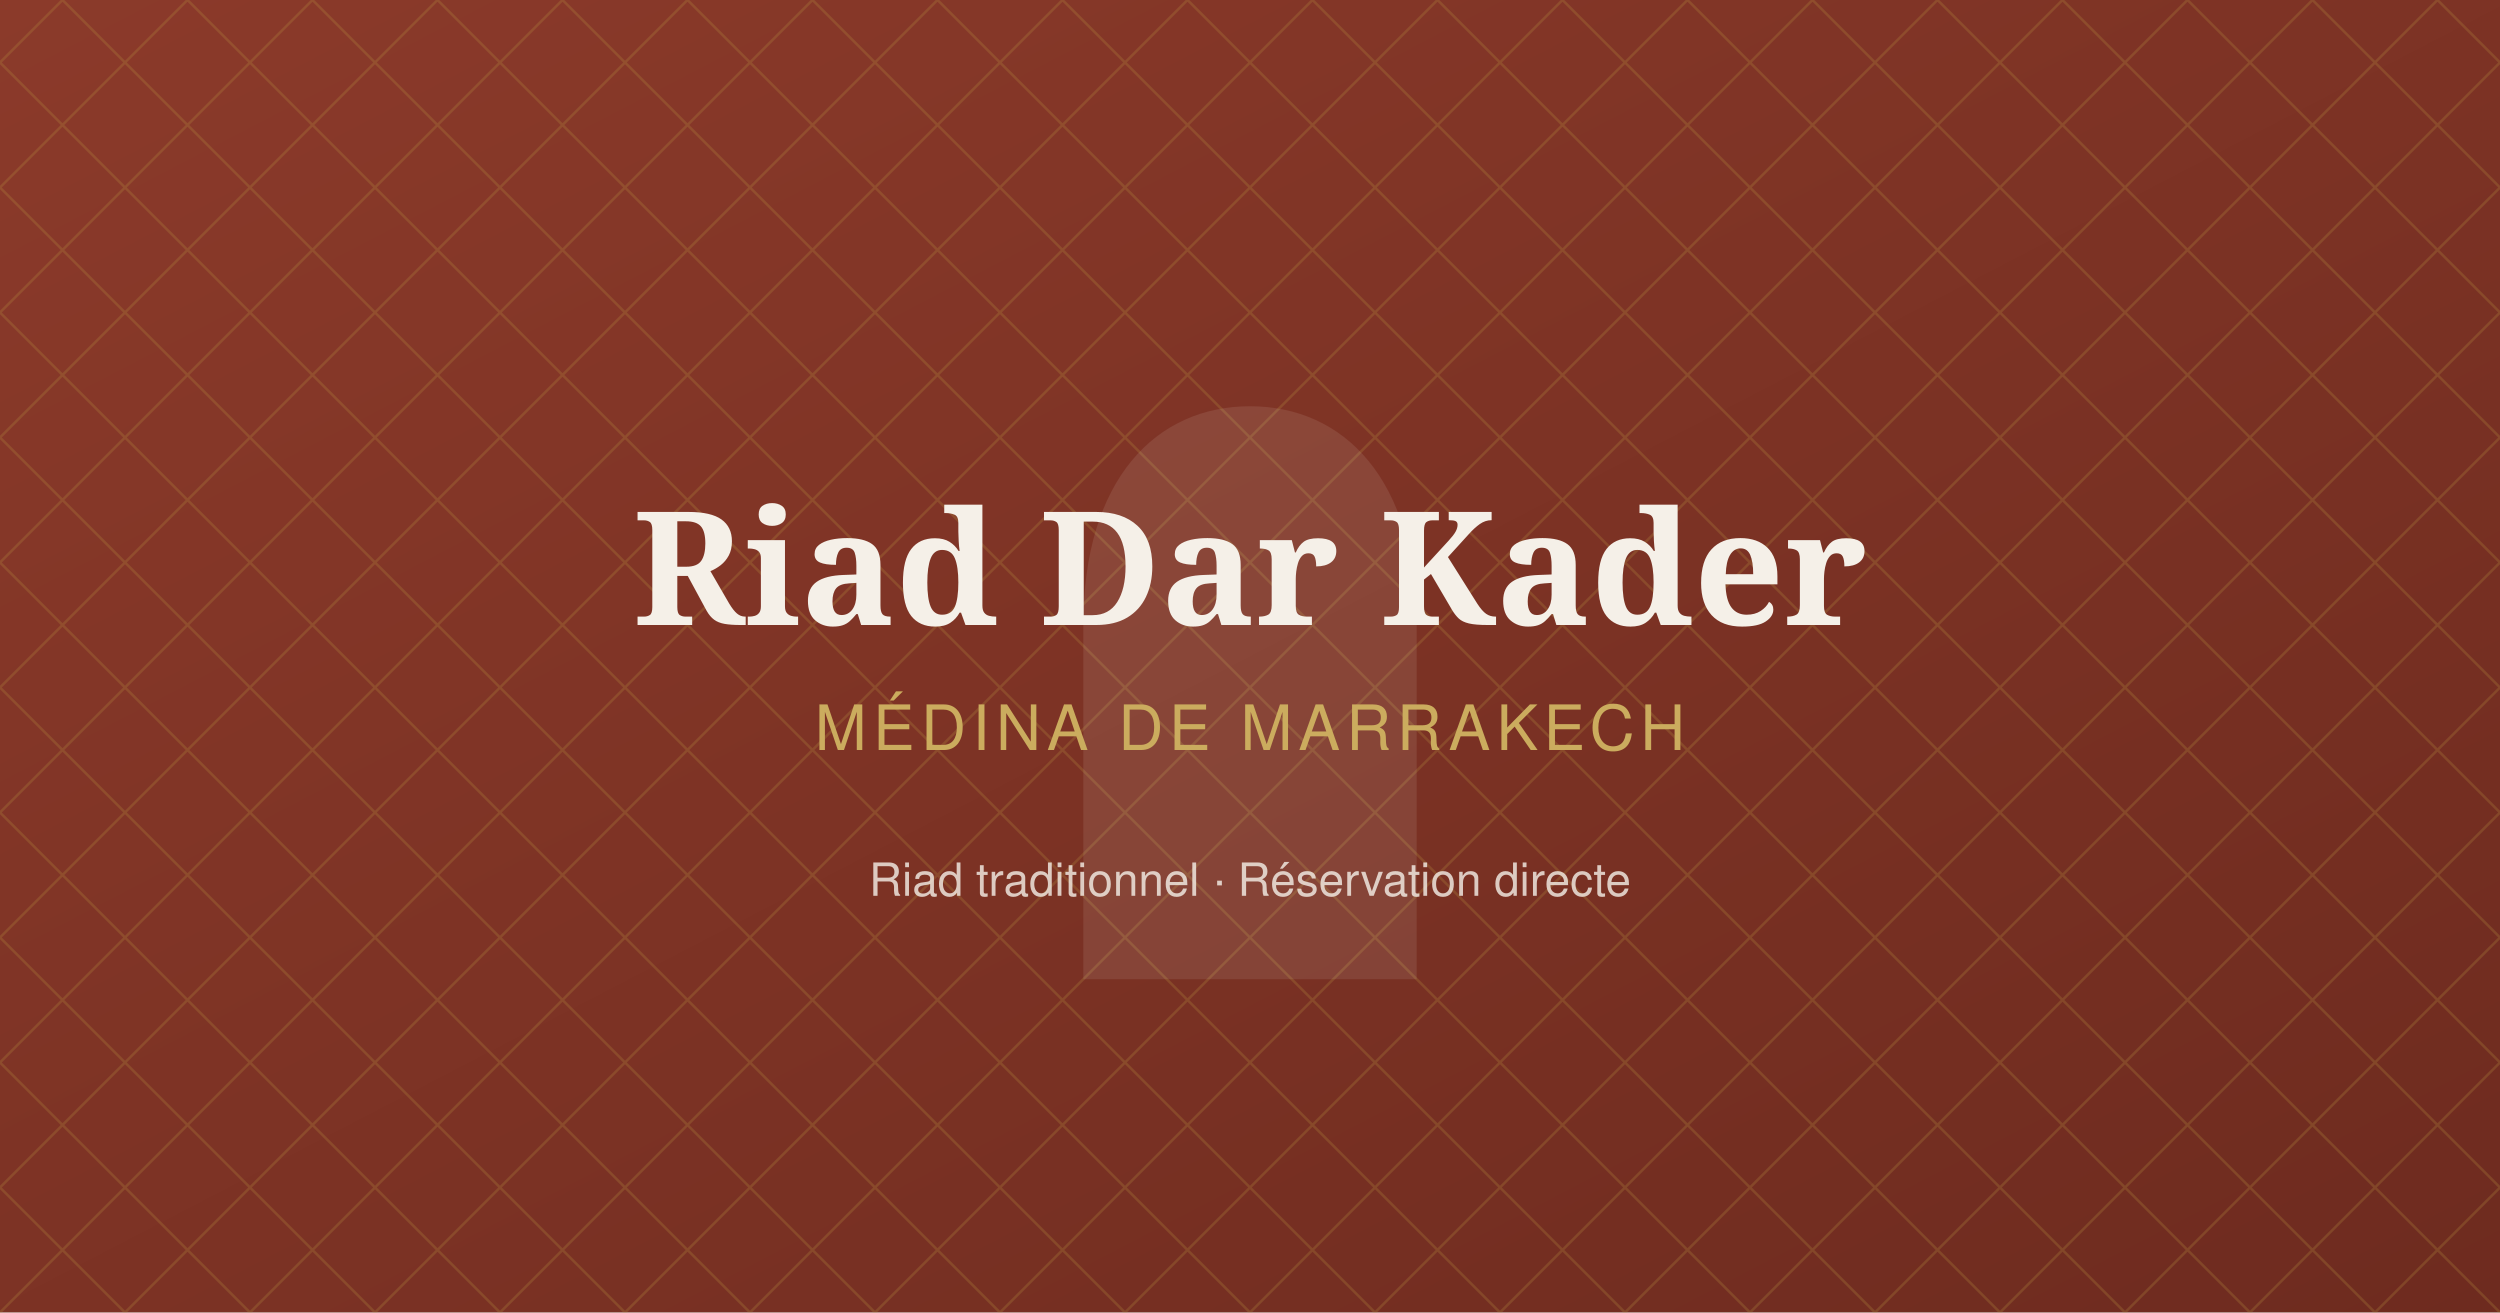
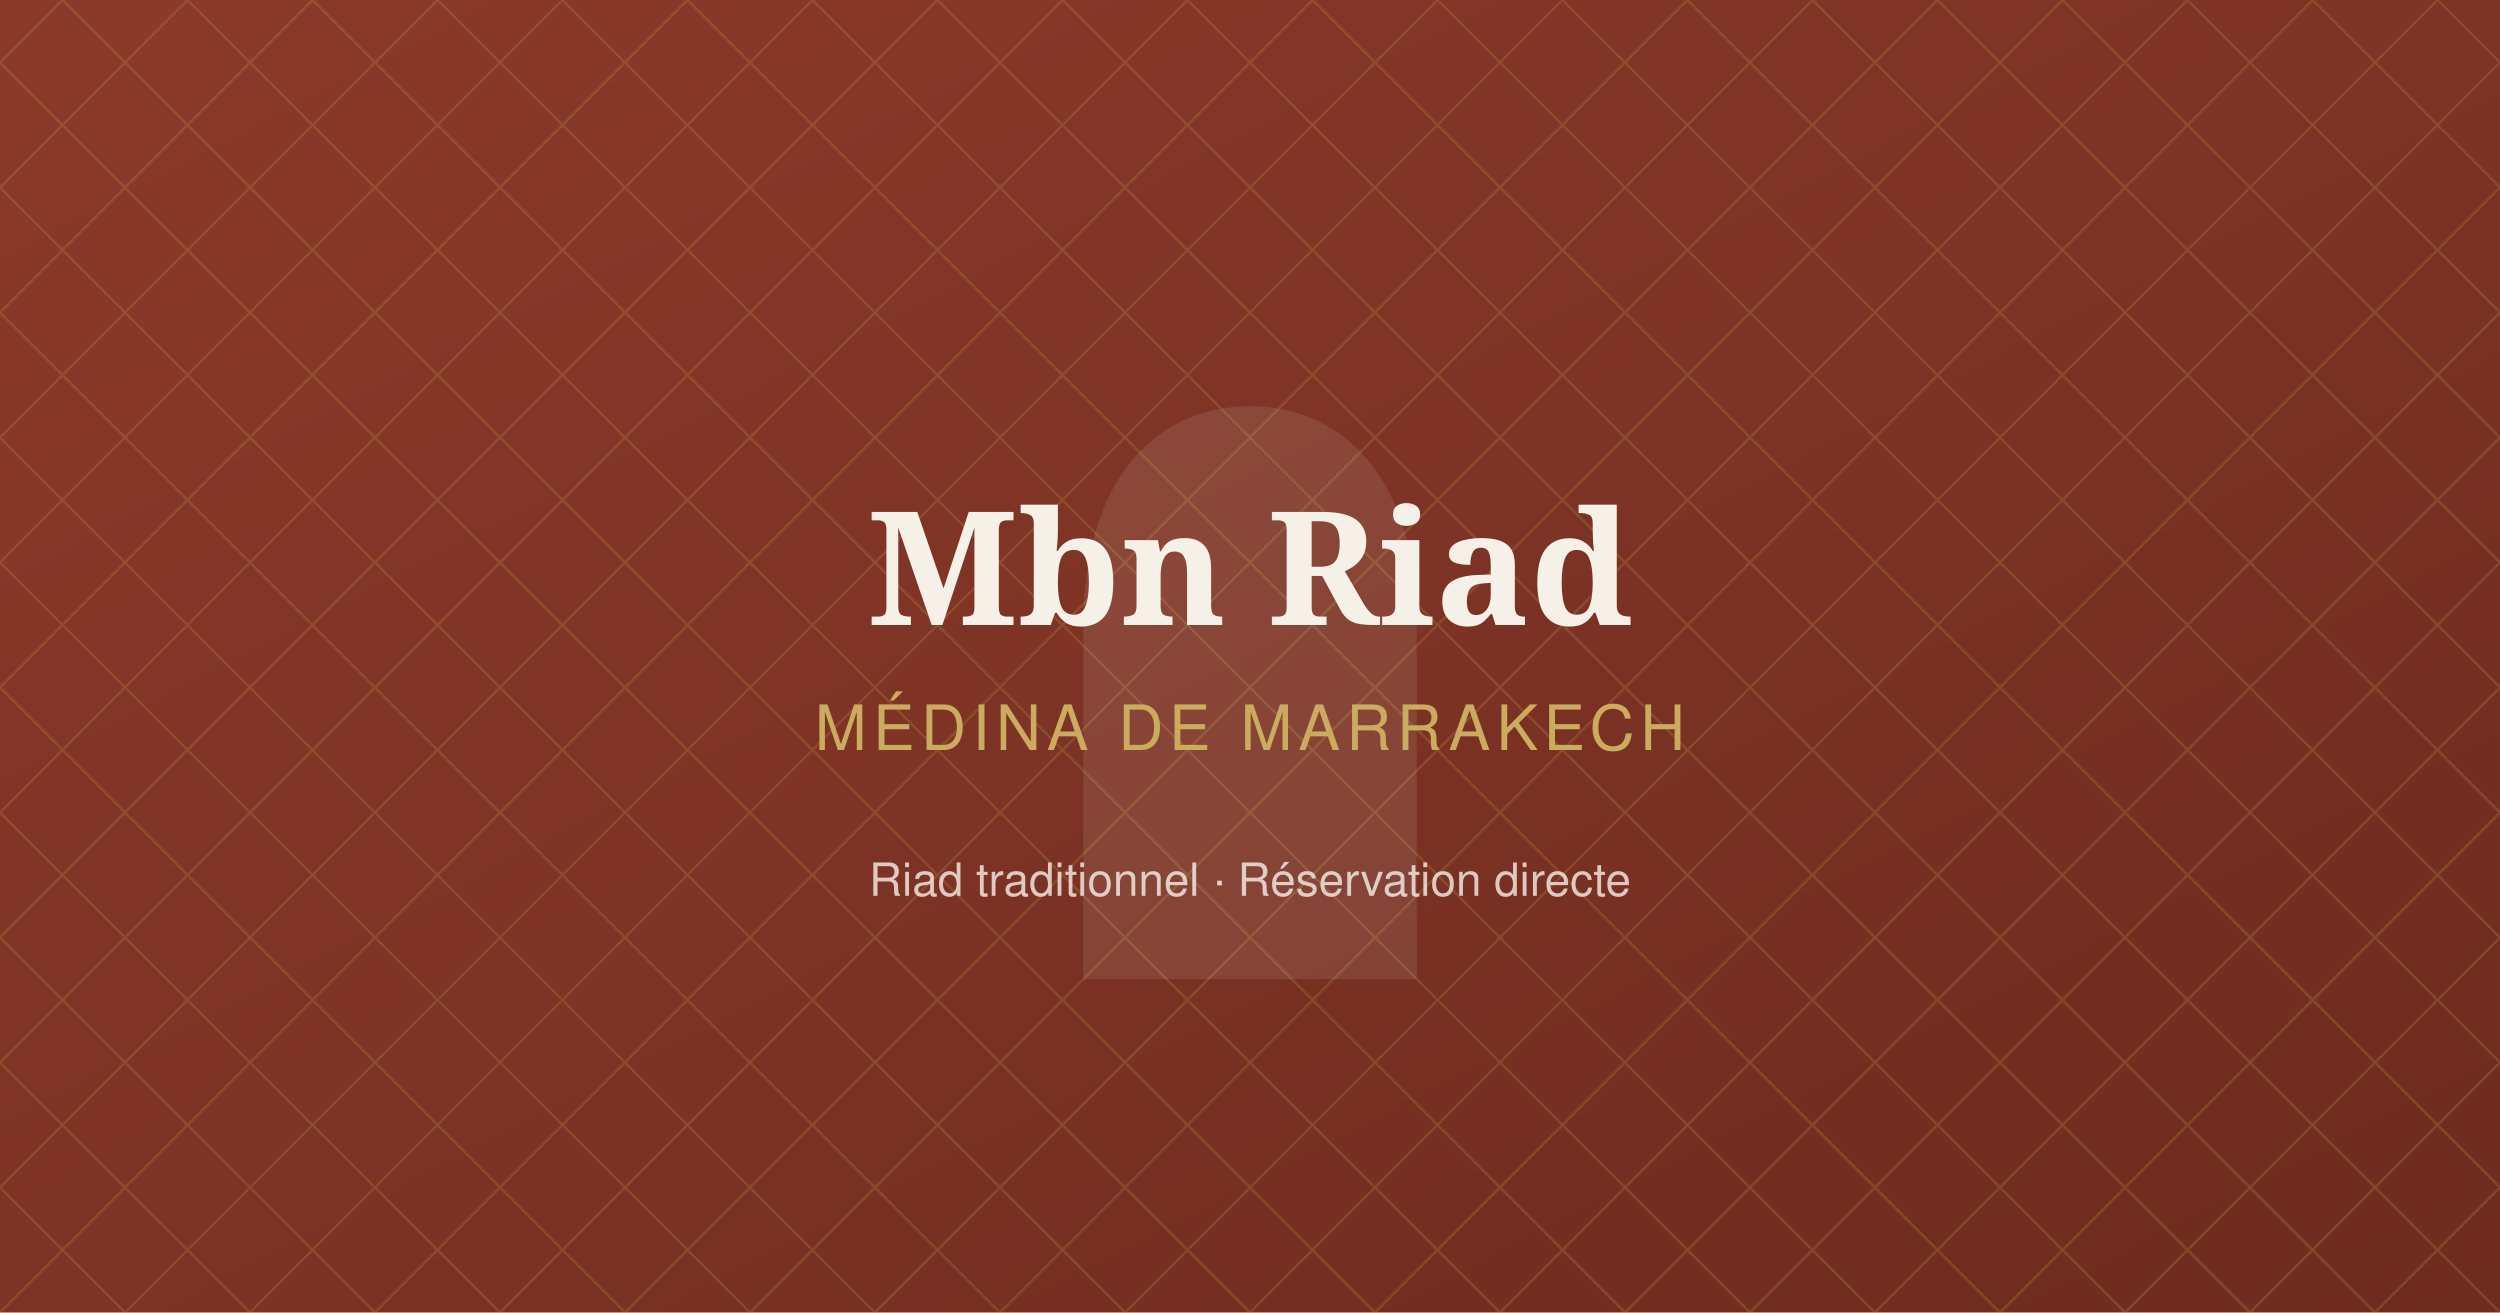
<svg xmlns="http://www.w3.org/2000/svg" width="1200" height="630" viewBox="0 0 1200 630">
  <defs>
    <linearGradient id="g" x1="0" y1="0" x2="1" y2="1">
      <stop offset="0%" stop-color="#8B3A2A" />
      <stop offset="100%" stop-color="#6E2B1F" />
    </linearGradient>
    <pattern id="zellige" width="60" height="60" patternUnits="userSpaceOnUse">
      <path d="M30 0l30 30-30 30L0 30z" fill="none" stroke="#B8943F" stroke-width="1.2" opacity="0.25" />
    </pattern>
  </defs>
  <rect width="1200" height="630" fill="url(#g)" />
  <rect width="1200" height="630" fill="url(#zellige)" />
  <path d="M520 470 V300 C520 230 555 195 600 195 C645 195 680 230 680 300 V470 Z" fill="#F5F0E8" opacity="0.1" />
-   <text x="600" y="300" text-anchor="middle" font-family="Georgia, serif" font-size="76" fill="#F5F0E8" font-weight="700">Riad Dar Kader</text>
+   <text x="600" y="300" text-anchor="middle" font-family="Georgia, serif" font-size="76" fill="#F5F0E8" font-weight="700">Mbn Riad</text>
  <text x="600" y="360" text-anchor="middle" font-family="Helvetica, Arial, sans-serif" font-size="30" fill="#CBAC5E" letter-spacing="3">MÉDINA DE MARRAKECH</text>
  <text x="600" y="430" text-anchor="middle" font-family="Helvetica, Arial, sans-serif" font-size="22" fill="#F5F0E8" opacity="0.8">Riad traditionnel · Réservation directe</text>
</svg>
